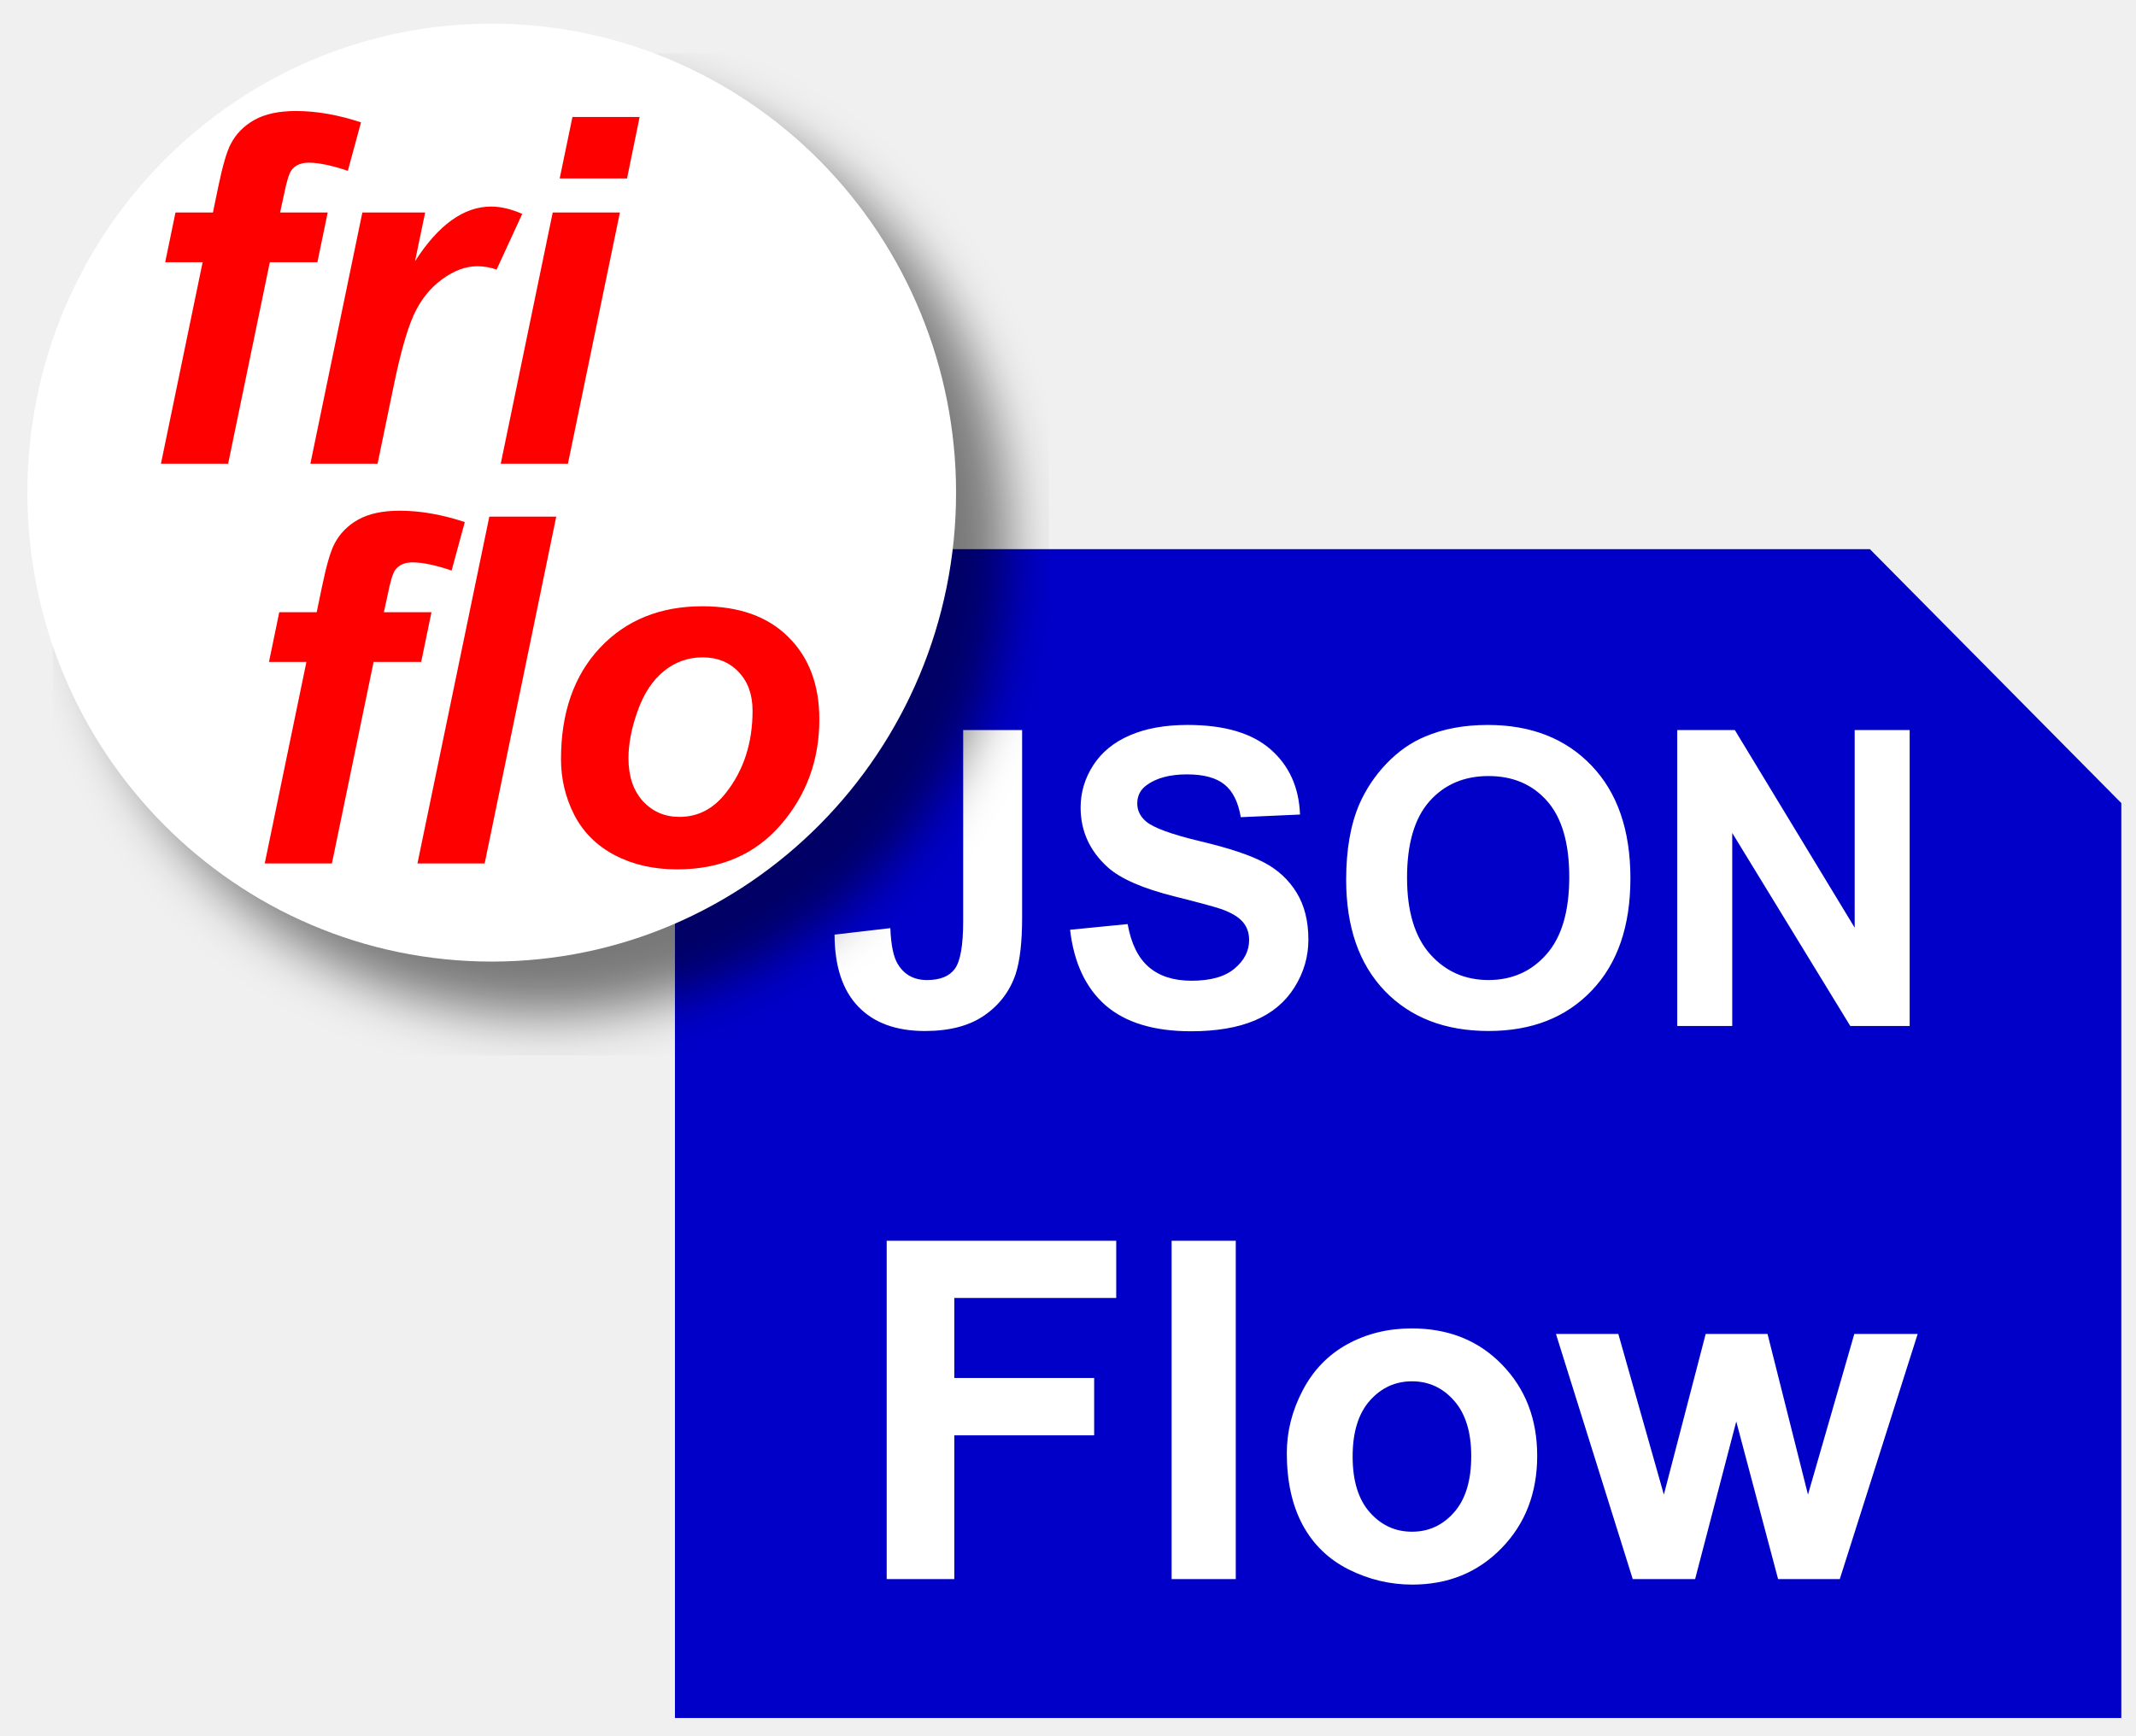
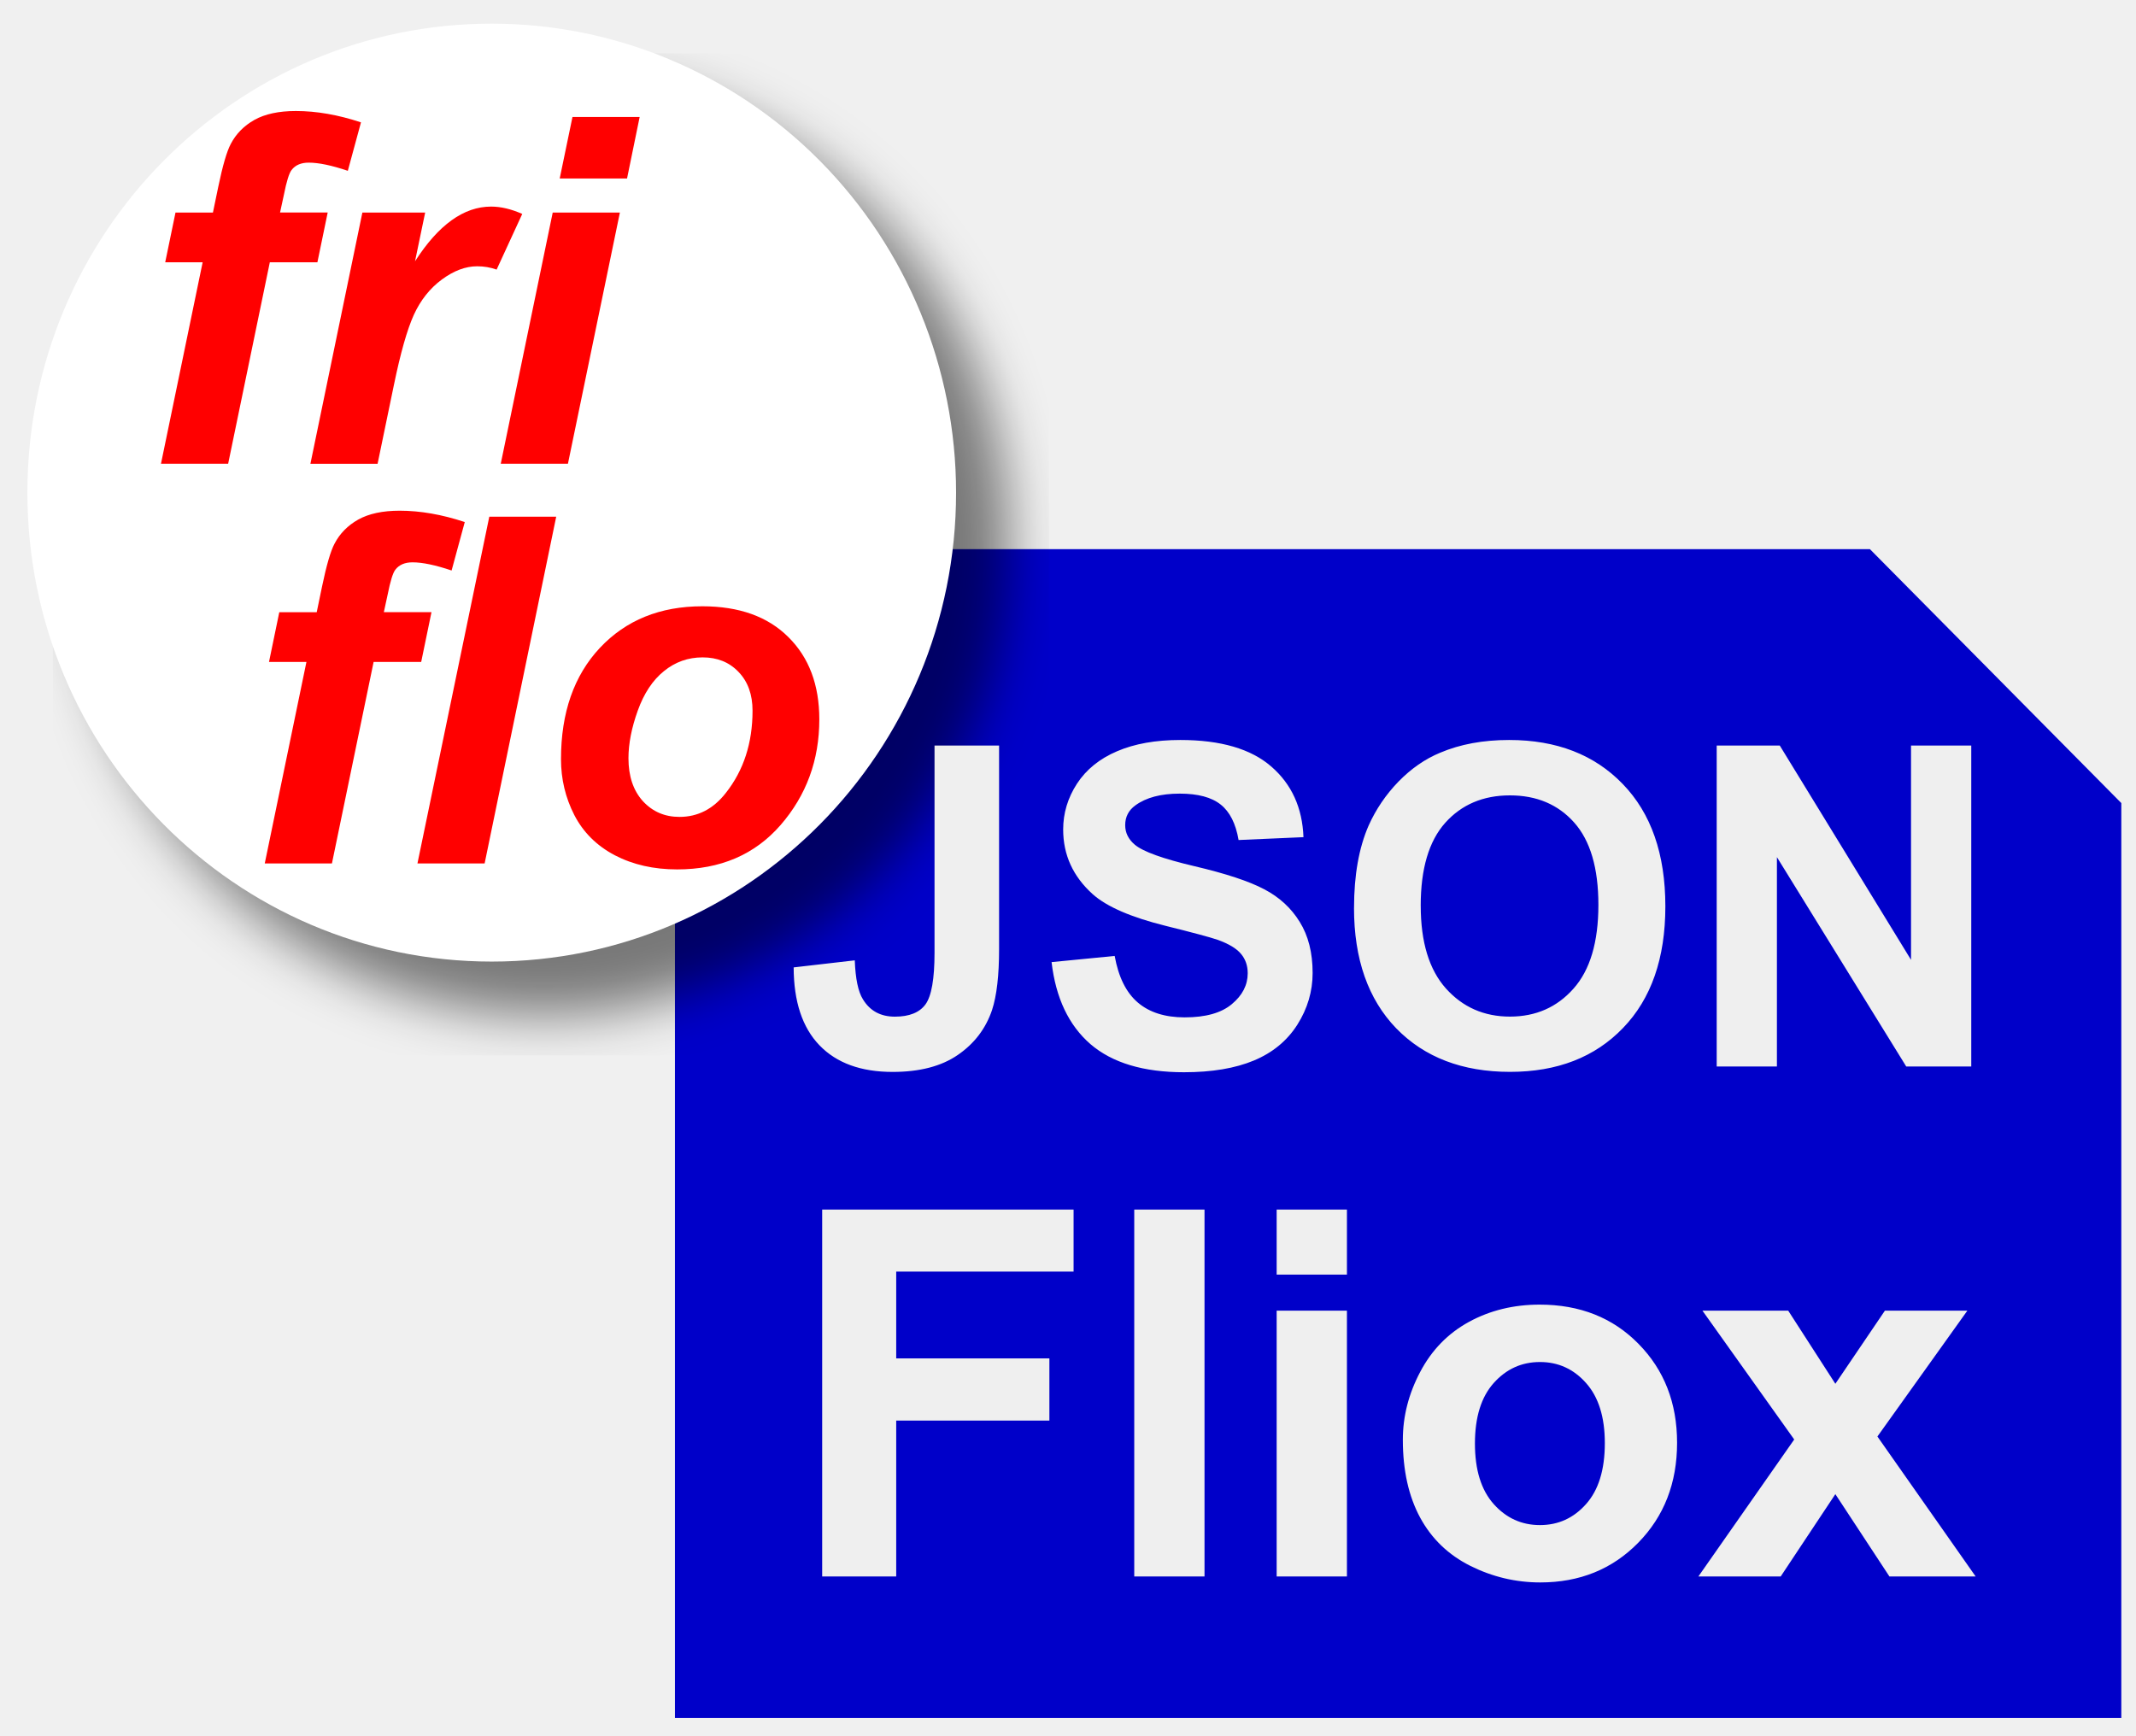
<svg xmlns="http://www.w3.org/2000/svg" version="1.1" viewBox="0 0 80 65" stroke-miterlimit="10" id="svg8378" width="80" height="65" style="fill:none;stroke:none;stroke-linecap:square;stroke-miterlimit:10">
  <defs id="defs8427">
    <defs id="defs8399">
      <filter filterUnits="userSpaceOnUse" id="shadowFilter-p.1">
        <feGaussianBlur id="feGaussianBlur8402" result="blur" stdDeviation="4.5" in="SourceAlpha" />
        <feComponentTransfer id="feComponentTransfer8404" in="blur" style="color-interpolation-filters:sRGB">
          <feFuncR id="feFuncR8406" intercept="0.0" slope="0" type="linear" />
          <feFuncG id="feFuncG8408" intercept="0.0" slope="0" type="linear" />
          <feFuncB id="feFuncB8410" intercept="0.0" slope="0" type="linear" />
          <feFuncA id="feFuncA8412" intercept="0" slope="0.24" type="linear" />
        </feComponentTransfer>
      </filter>
    </defs>
    <filter style="color-interpolation-filters:sRGB" id="filter12944">
      <feFlood flood-opacity="0.498" flood-color="rgb(0,0,0)" result="flood" id="feFlood12946" />
      <feComposite in="flood" in2="SourceGraphic" operator="in" result="composite1" id="feComposite12948" />
      <feGaussianBlur in="composite1" stdDeviation="3" result="blur" id="feGaussianBlur12950" />
      <feOffset dx="6" dy="6" result="offset" id="feOffset12952" />
      <feComposite in="SourceGraphic" in2="offset" operator="over" result="composite2" id="feComposite12954" />
    </filter>
  </defs>
  <clipPath id="p.0">
    <path d="m 0,0 960,0 0,540 -960,0 0,-540 z" id="path8381" style="clip-rule:nonzero" />
  </clipPath>
  <path style="fill:#000000;fill-opacity:0;fill-rule:evenodd" id="path8385" d="m 0,-475 960,0 0,540 -960,0 z" />
-   <g id="g12956" transform="matrix(0.3286712,0,0,0.3319742,-122.2657,-54.02775)">
-     <path d="m 448.912,224.711 136.173,0 28.646,28.646 0,103.228 -164.819,0 z" id="path8387" style="fill:#0000c9;fill-rule:evenodd" />
-     <path d="m 443.119,224.711 173.417,0 0,122.866 -173.417,0 z" id="path8389" style="fill:#000000;fill-opacity:0;fill-rule:evenodd" />
-     <path d="m 481.755,245.12 6.719,0 0,21.141 q 0,4.141 -0.734,6.375 -0.984,2.906 -3.562,4.672 -2.562,1.766 -6.781,1.766 -4.938,0 -7.609,-2.766 -2.672,-2.766 -2.688,-8.109 l 6.359,-0.734 q 0.109,2.875 0.844,4.047 1.094,1.812 3.328,1.812 2.25,0 3.188,-1.281 0.938,-1.297 0.938,-5.359 l 0,-21.562 z m 12.182,22.531 6.562,-0.641 q 0.594,3.297 2.406,4.844 1.812,1.547 4.875,1.547 3.266,0 4.906,-1.375 1.656,-1.375 1.656,-3.219 0,-1.188 -0.703,-2.016 -0.688,-0.828 -2.406,-1.453 -1.188,-0.406 -5.406,-1.453 -5.422,-1.344 -7.609,-3.297 -3.078,-2.766 -3.078,-6.734 0,-2.547 1.438,-4.766 1.453,-2.219 4.172,-3.375 2.734,-1.172 6.578,-1.172 6.297,0 9.469,2.766 3.172,2.75 3.344,7.344 l -6.75,0.297 q -0.438,-2.562 -1.859,-3.688 -1.422,-1.141 -4.266,-1.141 -2.938,0 -4.609,1.219 -1.062,0.766 -1.062,2.062 0,1.188 1,2.031 1.281,1.078 6.188,2.234 4.922,1.156 7.281,2.406 2.359,1.234 3.688,3.391 1.344,2.156 1.344,5.312 0,2.875 -1.594,5.391 -1.594,2.5 -4.516,3.719 -2.922,1.219 -7.266,1.219 -6.328,0 -9.734,-2.922 -3.391,-2.938 -4.047,-8.531 z m 31.463,-5.641 q 0,-5.094 1.516,-8.562 1.141,-2.547 3.109,-4.578 1.984,-2.031 4.328,-3 3.125,-1.328 7.188,-1.328 7.391,0 11.812,4.578 4.438,4.578 4.438,12.734 0,8.094 -4.406,12.656 -4.391,4.562 -11.75,4.562 -7.438,0 -11.844,-4.531 -4.391,-4.547 -4.391,-12.531 z m 6.938,-0.219 q 0,5.672 2.625,8.609 2.625,2.922 6.656,2.922 4.031,0 6.609,-2.906 2.594,-2.906 2.594,-8.719 0,-5.734 -2.516,-8.562 -2.516,-2.828 -6.688,-2.828 -4.172,0 -6.734,2.859 -2.547,2.859 -2.547,8.625 z m 30.791,16.719 0,-33.391 6.562,0 13.656,22.297 0,-22.297 6.266,0 0,33.391 -6.766,0 -13.453,-21.781 0,21.781 -6.266,0 z" id="path8391" style="fill:#ffffff;fill-rule:nonzero" />
-     <path d="m 473.042,340.911 0,-38.172 26.156,0 0,6.453 -18.453,0 0,9.031 15.938,0 0,6.469 -15.938,0 0,16.219 -7.703,0 z m 32.466,0 0,-38.172 7.312,0 0,38.172 -7.312,0 z m 13.129,-14.219 q 0,-3.641 1.797,-7.047 1.797,-3.422 5.078,-5.219 3.297,-1.797 7.359,-1.797 6.281,0 10.281,4.078 4.016,4.078 4.016,10.297 0,6.281 -4.047,10.406 -4.047,4.125 -10.188,4.125 -3.812,0 -7.266,-1.719 -3.438,-1.719 -5.234,-5.031 -1.797,-3.328 -1.797,-8.094 z m 7.5,0.391 q 0,4.109 1.953,6.297 1.953,2.188 4.812,2.188 2.859,0 4.797,-2.188 1.953,-2.188 1.953,-6.344 0,-4.062 -1.953,-6.25 -1.938,-2.188 -4.797,-2.188 -2.859,0 -4.812,2.188 -1.953,2.188 -1.953,6.297 z m 31.919,13.828 -8.75,-27.656 7.109,0 5.188,18.125 4.766,-18.125 7.047,0 4.609,18.125 5.281,-18.125 7.219,0 -8.875,27.656 -7.031,0 -4.766,-17.781 -4.688,17.781 -7.109,0 z" id="path8393" style="fill:#ffffff;fill-rule:nonzero" />
-     <g transform="translate(243.2948,97.11768)" style="filter:url(#filter12944)" id="p.1">
-       <path d="m 131.827,121.21 0,0 c 0,-29.223 23.69,-52.913 52.913,-52.913 l 0,0 c 14.034,0 27.492,5.575 37.415,15.498 9.923,9.923 15.498,23.382 15.498,37.415 l 0,0 c 0,29.223 -23.69,52.913 -52.913,52.913 l 0,0 c -29.223,0 -52.913,-23.69 -52.913,-52.913 z" id="path8415" style="fill:#ffffff;fill-rule:evenodd" />
-     </g>
-     <path d="m 378.402,153.59 149.795,0 0,61.039 -149.795,0 z" id="path8417" style="fill:#000000;fill-opacity:0;fill-rule:evenodd" />
-     <path d="m 409.34,186.726 -1.172,5.609 -5.422,0 -4.75,22.734 -7.656,0 4.75,-22.734 -4.266,0 1.172,-5.609 4.266,0 0.609,-2.906 q 0.75,-3.578 1.422,-4.828 0.906,-1.719 2.703,-2.719 1.812,-1 4.719,-1 3.516,0 7.422,1.281 l -1.5,5.469 q -2.75,-0.922 -4.453,-0.922 -1.312,0 -1.953,0.828 -0.422,0.531 -0.875,2.797 l -0.438,2 5.422,0 z m 3.951,0 7.156,0 -1.156,5.5 q 4,-6.172 8.672,-6.172 1.656,0 3.547,0.828 l -2.922,6.281 q -1.047,-0.375 -2.219,-0.375 -1.984,0 -4.031,1.5 -2.031,1.484 -3.188,3.984 -1.141,2.5 -2.266,7.906 l -1.859,8.891 -7.656,0 5.922,-28.344 z m 23.942,-10.781 7.656,0 -1.438,6.938 -7.672,0 1.453,-6.938 z m -2.25,10.781 7.656,0 -5.922,28.344 -7.656,0 5.922,-28.344 z" id="path8419" style="fill:#ff0000;fill-rule:nonzero" />
-     <path d="m 390.229,198.687 149.795,0 0,61.039 -149.795,0 z" id="path8421" style="fill:#000000;fill-opacity:0;fill-rule:evenodd" />
-     <path d="m 421.167,231.823 -1.172,5.609 -5.422,0 -4.75,22.734 -7.656,0 4.75,-22.734 -4.266,0 1.172,-5.609 4.266,0 0.609,-2.906 q 0.75,-3.578 1.422,-4.828 0.906,-1.719 2.703,-2.719 1.812,-1 4.719,-1 3.516,0 7.422,1.281 l -1.5,5.469 q -2.75,-0.922 -4.453,-0.922 -1.312,0 -1.953,0.828 -0.422,0.531 -0.875,2.797 l -0.438,2 5.422,0 z m -1.596,28.344 8.188,-39.125 7.625,0 -8.156,39.125 -7.656,0 z m 16.357,-11.766 q 0,-7.875 4.438,-12.562 4.453,-4.688 11.672,-4.688 6.281,0 9.797,3.469 3.531,3.453 3.531,9.297 0,6.875 -4.406,11.906 -4.406,5.016 -11.797,5.016 -4,0 -7.094,-1.594 -3.094,-1.609 -4.625,-4.547 -1.516,-2.938 -1.516,-6.297 z m 21.828,-5.469 q 0,-2.734 -1.594,-4.375 -1.578,-1.641 -4.094,-1.641 -2.484,0 -4.406,1.547 -1.922,1.531 -2.984,4.453 -1.062,2.922 -1.062,5.375 0,3.047 1.641,4.844 1.656,1.781 4.172,1.781 3.156,0 5.281,-2.703 3.047,-3.812 3.047,-9.281 z" id="path8423" style="fill:#ff0000;fill-rule:nonzero" />
+   <path style="fill:#0000c9;fill-rule:evenodd" id="path8387" d="m 25.279,20.57 44.756,0 9.415,9.51 0,34.269 -54.171,0 z" />
+   <path style="fill:#000000;fill-opacity:0;fill-rule:evenodd" id="path8389" d="m 23.375,20.57 56.997,0 0,40.788 -56.997,0 z" />
+   <g id="p.1" style="filter:url(#filter12944)" transform="matrix(0.3286712,0,0,0.3319742,-42.30173,-21.78719)">
+     <path style="fill:#ffffff;fill-rule:evenodd" id="path8415" d="m 131.827,121.21 0,0 c 0,-29.223 23.69,-52.913 52.913,-52.913 l 0,0 c 14.034,0 27.492,5.575 37.415,15.498 9.923,9.923 15.498,23.382 15.498,37.415 l 0,0 c 0,29.223 -23.69,52.913 -52.913,52.913 l 0,0 c -29.223,0 -52.913,-23.69 -52.913,-52.913 z" />
  </g>
+   <path style="fill:#000000;fill-opacity:0;fill-rule:evenodd" id="path8417" d="m 2.104,-3.04 49.233,0 0,20.263 -49.233,0 z" />
+   <path style="fill:#ff0000;fill-rule:nonzero" id="path8419" d="m 12.273,7.961 -0.385,1.862 -1.782,0 -1.561,7.547 -2.516,0 1.561,-7.547 -1.402,0 0.385,-1.862 1.402,0 0.2,-0.965 q 0.247,-1.188 0.467,-1.603 0.298,-0.571 0.888,-0.903 0.596,-0.332 1.551,-0.332 1.155,0 2.439,0.425 l -0.493,1.815 q -0.904,-0.306 -1.464,-0.306 -0.431,0 -0.642,0.275 -0.139,0.176 -0.288,0.928 l -0.144,0.664 1.782,0 z m 1.299,0 2.352,0 -0.38,1.826 q 1.315,-2.049 2.85,-2.049 0.544,0 1.166,0.275 l -0.96,2.085 q -0.344,-0.124 -0.729,-0.124 -0.652,0 -1.325,0.498 -0.668,0.493 -1.048,1.323 -0.375,0.83 -0.745,2.625 l -0.611,2.951 -2.516,0 1.946,-9.409 z m 7.869,-3.579 2.516,0 -0.472,2.303 -2.522,0 0.478,-2.303 z m -0.74,3.579 2.516,0 -1.946,9.409 -2.516,0 1.946,-9.409 z" />
+   <path style="fill:#000000;fill-opacity:0;fill-rule:evenodd" id="path8421" d="m 5.991,11.931 49.233,0 0,20.263 -49.233,0 z" />
+   <path style="fill:#ff0000;fill-rule:nonzero" id="path8423" d="m 16.16,22.932 -0.385,1.862 -1.782,0 -1.561,7.547 -2.516,0 1.561,-7.547 -1.402,0 0.385,-1.862 1.402,0 0.2,-0.965 q 0.247,-1.188 0.467,-1.603 0.298,-0.571 0.888,-0.903 0.596,-0.332 1.551,-0.332 1.155,0 2.439,0.425 l -0.493,1.815 q -0.904,-0.306 -1.464,-0.306 -0.431,0 -0.642,0.275 -0.139,0.176 -0.288,0.928 l -0.144,0.664 1.782,0 z m -0.525,9.409 2.691,-12.988 2.506,0 -2.681,12.988 -2.516,0 z m 5.376,-3.906 q 0,-2.614 1.458,-4.17 1.464,-1.556 3.836,-1.556 2.064,0 3.22,1.152 1.161,1.146 1.161,3.086 0,2.282 -1.448,3.953 -1.448,1.665 -3.877,1.665 -1.315,0 -2.332,-0.529 -1.017,-0.534 -1.52,-1.509 -0.498,-0.975 -0.498,-2.09 z m 7.174,-1.815 q 0,-0.908 -0.524,-1.452 -0.519,-0.545 -1.345,-0.545 -0.817,0 -1.448,0.514 -0.632,0.508 -0.981,1.478 -0.349,0.97 -0.349,1.784 0,1.011 0.539,1.608 0.544,0.591 1.371,0.591 1.037,0 1.736,-0.897 1.001,-1.266 1.001,-3.081 z" />
+   <path style="fill:#efefef;fill-rule:nonzero" id="path35" d="m 35,27.926 2.419,0 0,7.611 q 0,1.491 -0.264,2.295 -0.354,1.046 -1.282,1.682 -0.922,0.636 -2.441,0.636 -1.778,0 -2.739,-0.996 -0.962,-0.996 -0.968,-2.919 l 2.289,-0.264 q 0.039,1.035 0.304,1.457 0.394,0.652 1.198,0.652 0.81,0 1.147,-0.461 0.338,-0.467 0.338,-1.929 l 0,-7.763 z m 4.386,8.111 2.362,-0.231 q 0.214,1.187 0.866,1.744 0.652,0.557 1.755,0.557 1.176,0 1.766,-0.495 0.596,-0.495 0.596,-1.159 0,-0.427 -0.253,-0.726 -0.247,-0.298 -0.866,-0.523 -0.427,-0.146 -1.946,-0.523 -1.952,-0.484 -2.739,-1.187 -1.108,-0.996 -1.108,-2.424 0,-0.917 0.517,-1.716 0.523,-0.799 1.502,-1.215 0.984,-0.422 2.368,-0.422 2.267,0 3.409,0.996 1.142,0.99 1.204,2.644 l -2.43,0.107 q -0.158,-0.922 -0.669,-1.327 -0.512,-0.411 -1.536,-0.411 -1.058,0 -1.659,0.439 -0.383,0.276 -0.383,0.743 0,0.427 0.36,0.731 0.461,0.388 2.228,0.804 1.772,0.416 2.621,0.866 0.849,0.444 1.327,1.221 0.484,0.776 0.484,1.913 0,1.035 -0.574,1.941 -0.574,0.9 -1.626,1.339 -1.052,0.439 -2.616,0.439 -2.278,0 -3.504,-1.052 -1.221,-1.058 -1.457,-3.071 z m 11.327,-2.031 q 0,-1.834 0.546,-3.083 0.411,-0.917 1.119,-1.648 0.714,-0.731 1.558,-1.08 1.125,-0.478 2.587,-0.478 2.661,0 4.253,1.648 1.597,1.648 1.597,4.584 0,2.914 -1.586,4.556 -1.581,1.643 -4.23,1.643 -2.678,0 -4.264,-1.631 -1.581,-1.637 -1.581,-4.511 z m 2.498,-0.079 q 0,2.042 0.945,3.099 0.945,1.052 2.396,1.052 1.451,0 2.379,-1.046 0.934,-1.046 0.934,-3.139 0,-2.064 -0.906,-3.083 -0.906,-1.018 -2.408,-1.018 -1.502,0 -2.424,1.029 -0.917,1.029 -0.917,3.105 z m 11.085,6.019 0,-12.021 2.362,0 4.916,8.027 0,-8.027 2.256,0 0,12.021 -2.436,0 -4.843,-7.841 0,7.841 -2.256,0 z" />
+   <path style="fill:#efefef;fill-rule:nonzero" id="path37" d="m 30.793,59.048 0,-13.742 9.416,0 0,2.323 -6.643,0 0,3.251 5.737,0 0,2.329 -5.737,0 0,5.839 -2.773,0 z m 11.688,0 0,-13.742 2.632,0 0,13.742 -2.632,0 z m 5.334,-11.306 0,-2.436 2.632,0 0,2.436 -2.632,0 z m 0,11.306 0,-9.956 2.632,0 0,9.956 -2.632,0 z m 4.726,-5.119 q 0,-1.311 0.647,-2.537 0.647,-1.232 1.828,-1.879 1.187,-0.647 2.649,-0.647 2.261,0 3.701,1.468 1.446,1.468 1.446,3.707 0,2.261 -1.457,3.746 -1.457,1.485 -3.667,1.485 -1.373,0 -2.616,-0.619 -1.238,-0.619 -1.884,-1.811 -0.647,-1.198 -0.647,-2.914 z m 2.7,0.141 q 0,1.479 0.703,2.267 0.703,0.787 1.732,0.787 1.029,0 1.727,-0.787 0.703,-0.787 0.703,-2.284 0,-1.462 -0.703,-2.25 -0.698,-0.787 -1.727,-0.787 -1.029,0 -1.732,0.787 -0.703,0.787 -0.703,2.267 z m 8.369,4.978 3.589,-5.13 -3.437,-4.826 3.212,0 1.766,2.739 1.856,-2.739 3.088,0 -3.369,4.714 3.679,5.242 -3.229,0 -2.025,-3.083 -2.047,3.083 -3.083,0 z" />
</svg>
